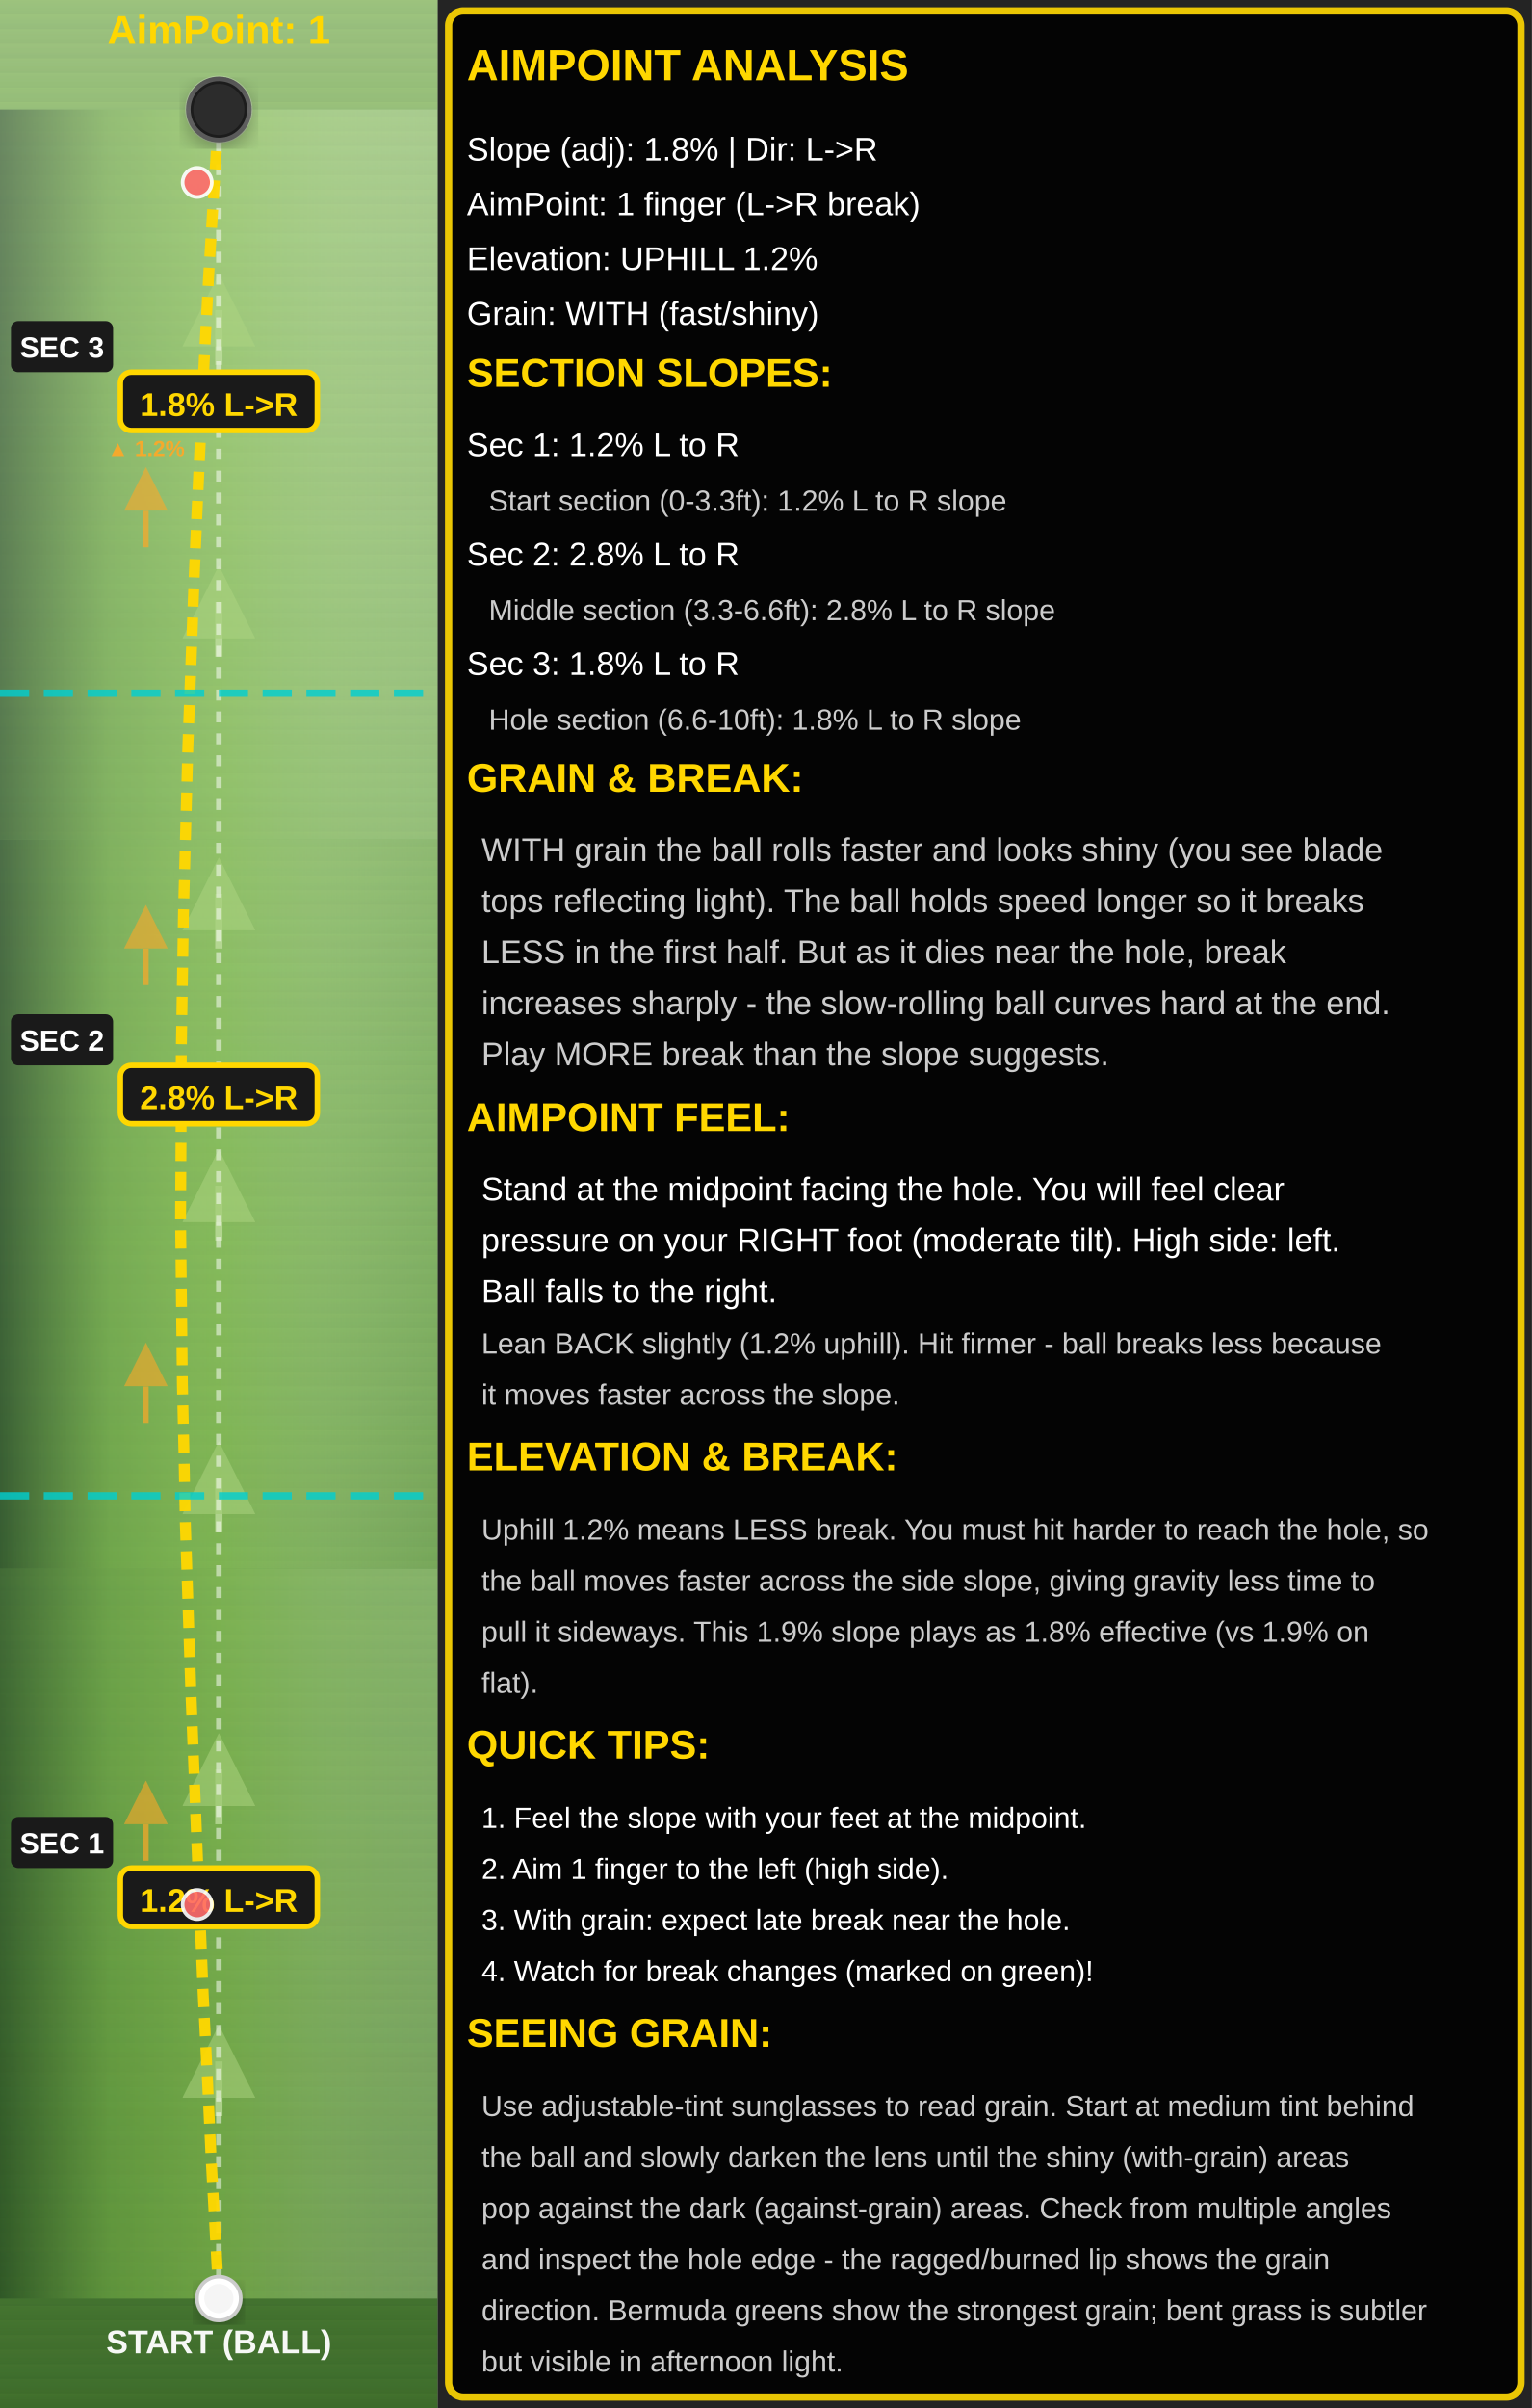
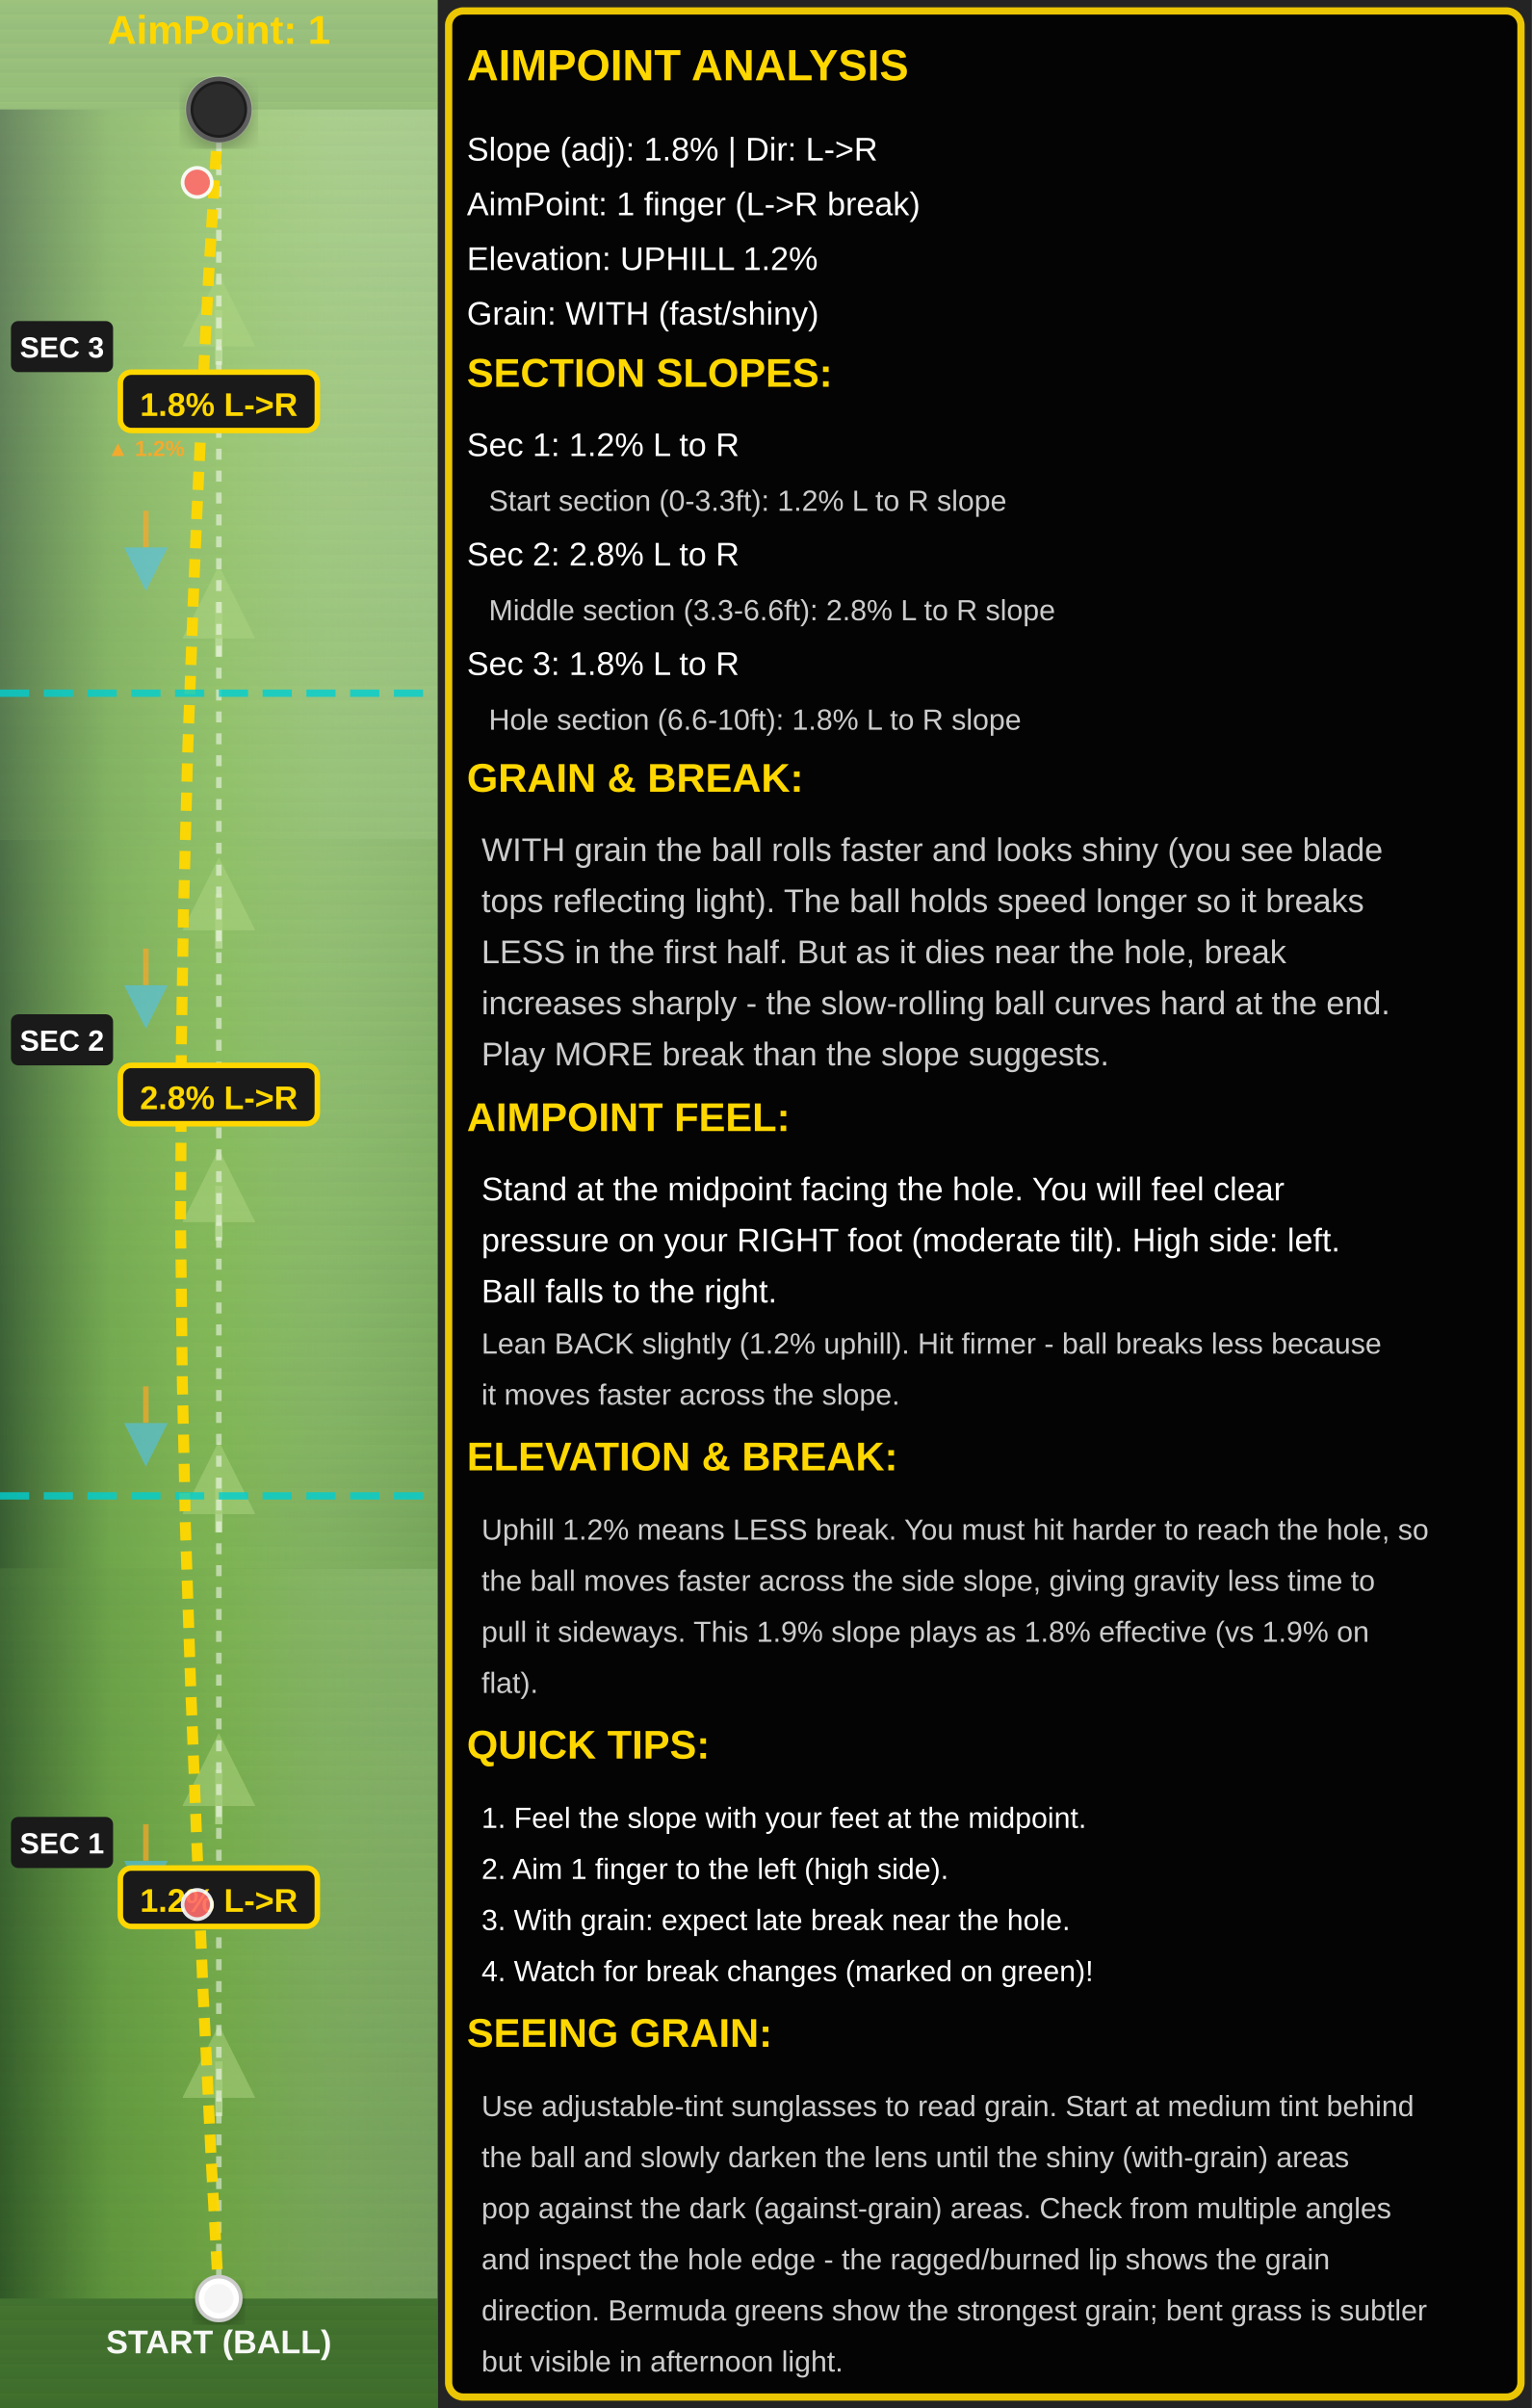
<svg xmlns="http://www.w3.org/2000/svg" width="420" height="660">
  <defs>
    <linearGradient id="baseGreen" x1="0%" y1="0%" x2="0%" y2="100%">
      <stop offset="0%" style="stop-color:#689F38;stop-opacity:1" />
      <stop offset="50%" style="stop-color:#558B2F;stop-opacity:1" />
      <stop offset="100%" style="stop-color:#4A7C27;stop-opacity:1" />
    </linearGradient>
    <linearGradient id="grainGradient" x1="0%" y1="0%" x2="0%" y2="100%">
      <stop offset="0%" style="stop-color:#E8F5E9;stop-opacity:0.6" />
      <stop offset="30%" style="stop-color:#C8E6C9;stop-opacity:0.5" />
      <stop offset="60%" style="stop-color:#A5D6A7;stop-opacity:0.35" />
      <stop offset="100%" style="stop-color:#81C784;stop-opacity:0.2" />
    </linearGradient>
    <linearGradient id="elevationGradient" x1="0%" y1="0%" x2="0%" y2="100%">
      <stop offset="0%" style="stop-color:#AED581;stop-opacity:0.21" />
      <stop offset="50%" style="stop-color:#689F38;stop-opacity:0.45" />
      <stop offset="100%" style="stop-color:#1B3D14;stop-opacity:0.70" />
    </linearGradient>
    <linearGradient id="breakGradientSec1" x1="0%" y1="0%" x2="100%" y2="0%">
      <stop offset="0%" style="stop-color:#1B3D14;stop-opacity:0.748" />
      <stop offset="25%" style="stop-color:#689F38;stop-opacity:0.658" />
      <stop offset="50%" style="stop-color:#8BC34A;stop-opacity:0.569" />
      <stop offset="75%" style="stop-color:#AED581;stop-opacity:0.479" />
      <stop offset="100%" style="stop-color:#C5E1A5;stop-opacity:0.389" />
    </linearGradient>
    <linearGradient id="breakGradientSec2" x1="0%" y1="0%" x2="100%" y2="0%">
      <stop offset="0%" style="stop-color:#1B3D14;stop-opacity:0.972" />
      <stop offset="25%" style="stop-color:#689F38;stop-opacity:0.784" />
      <stop offset="50%" style="stop-color:#8BC34A;stop-opacity:0.597" />
      <stop offset="75%" style="stop-color:#AED581;stop-opacity:0.409" />
      <stop offset="100%" style="stop-color:#C5E1A5;stop-opacity:0.221" />
    </linearGradient>
    <linearGradient id="breakGradientSec3" x1="0%" y1="0%" x2="100%" y2="0%">
      <stop offset="0%" style="stop-color:#1B3D14;stop-opacity:0.832" />
      <stop offset="25%" style="stop-color:#689F38;stop-opacity:0.706" />
      <stop offset="50%" style="stop-color:#8BC34A;stop-opacity:0.579" />
      <stop offset="75%" style="stop-color:#AED581;stop-opacity:0.452" />
      <stop offset="100%" style="stop-color:#C5E1A5;stop-opacity:0.326" />
    </linearGradient>
    <linearGradient id="holeGrainGradient" x1="50%" y1="0%" x2="50%" y2="100%">
      <stop offset="0%" style="stop-color:#FFFFFF;stop-opacity:0.3" />
      <stop offset="50%" style="stop-color:#CCCCCC;stop-opacity:0.5" />
      <stop offset="100%" style="stop-color:#999999;stop-opacity:0.6" />
    </linearGradient>
    <filter id="shadow">
      <feDropShadow dx="0" dy="2" stdDeviation="3" flood-opacity="0.3" />
    </filter>
    <marker id="arrowhead-grain" markerWidth="10" markerHeight="10" refX="5" refY="5" orient="auto">
      <polygon points="0,0 10,5 0,10" fill="#AED581" opacity="0.7" />
    </marker>
    <marker id="arrowhead-elev-up" markerWidth="8" markerHeight="8" refX="4" refY="8" orient="0">
      <polygon points="4,0 8,8 0,8" fill="#FFA726" opacity="0.85" />
    </marker>
    <marker id="arrowhead-elev-down" markerWidth="8" markerHeight="8" refX="4" refY="0" orient="0">
      <polygon points="0,0 8,0 4,8" fill="#4FC3F7" opacity="0.85" />
    </marker>
    <pattern id="grassTexture" x="0" y="0" width="4" height="4" patternUnits="userSpaceOnUse">
      <rect width="4" height="4" fill="url(#baseGreen)" opacity="0.95" />
      <line x1="0" y1="2" x2="4" y2="2" stroke="#5A9B3F" stroke-width="0.5" opacity="0.3" />
    </pattern>
  </defs>
  <rect width="120" height="660" fill="url(#baseGreen)" />
  <rect width="120" height="660" fill="url(#grassTexture)" opacity="0.3" />
  <rect width="120" height="660" fill="url(#elevationGradient)" opacity="0.7" />
  <rect x="0" y="430.0" width="120" height="200.0" fill="url(#breakGradientSec1)" opacity="1.0" />
  <rect x="0" y="230.0" width="120" height="200.0" fill="url(#breakGradientSec2)" opacity="1.0" />
  <rect x="0" y="30" width="120" height="200.0" fill="url(#breakGradientSec3)" opacity="1.0" />
  <rect width="120" height="660" fill="url(#grainGradient)" opacity="0.6" />
  <line x1="60.0" y1="100" x2="60.0" y2="85" stroke="#C5E1A5" stroke-width="2" opacity="0.7" marker-end="url(#arrowhead-grain)" />
  <line x1="60.0" y1="180" x2="60.0" y2="165" stroke="#C5E1A5" stroke-width="2" opacity="0.7" marker-end="url(#arrowhead-grain)" />
  <line x1="60.0" y1="260" x2="60.0" y2="245" stroke="#C5E1A5" stroke-width="2" opacity="0.7" marker-end="url(#arrowhead-grain)" />
  <line x1="60.0" y1="340" x2="60.0" y2="325" stroke="#C5E1A5" stroke-width="2" opacity="0.7" marker-end="url(#arrowhead-grain)" />
  <line x1="60.0" y1="420" x2="60.0" y2="405" stroke="#C5E1A5" stroke-width="2" opacity="0.7" marker-end="url(#arrowhead-grain)" />
  <line x1="60.0" y1="500" x2="60.0" y2="485" stroke="#C5E1A5" stroke-width="2" opacity="0.7" marker-end="url(#arrowhead-grain)" />
  <line x1="60.0" y1="580" x2="60.0" y2="565" stroke="#C5E1A5" stroke-width="2" opacity="0.7" marker-end="url(#arrowhead-grain)" />
-   <line x1="40.0" y1="150" x2="40.0" y2="140" stroke="#FFA726" stroke-width="1.5" opacity="0.68" marker-end="url(#arrowhead-elev-up)" />
-   <line x1="40.0" y1="270" x2="40.0" y2="260" stroke="#FFA726" stroke-width="1.5" opacity="0.68" marker-end="url(#arrowhead-elev-up)" />
-   <line x1="40.0" y1="390" x2="40.0" y2="380" stroke="#FFA726" stroke-width="1.5" opacity="0.68" marker-end="url(#arrowhead-elev-up)" />
-   <line x1="40.0" y1="510" x2="40.0" y2="500" stroke="#FFA726" stroke-width="1.5" opacity="0.68" marker-end="url(#arrowhead-elev-up)" />
+   <line x1="40.0" y1="140" x2="40.0" y2="150" stroke="#FFA726" stroke-width="1.5" opacity="0.68" marker-end="url(#arrowhead-elev-down)" />
+   <line x1="40.0" y1="260" x2="40.0" y2="270" stroke="#FFA726" stroke-width="1.5" opacity="0.68" marker-end="url(#arrowhead-elev-down)" />
+   <line x1="40.0" y1="380" x2="40.0" y2="390" stroke="#FFA726" stroke-width="1.5" opacity="0.68" marker-end="url(#arrowhead-elev-down)" />
+   <line x1="40.0" y1="500" x2="40.0" y2="510" stroke="#FFA726" stroke-width="1.5" opacity="0.68" marker-end="url(#arrowhead-elev-down)" />
  <text x="40.0" y="125" font-family="Arial, sans-serif" font-size="6" fill="#FFA726" text-anchor="middle" font-weight="bold" opacity="0.9">▲ 1.2%</text>
  <line x1="60.0" y1="630" x2="60.0" y2="30.0" stroke="#FFFFFF" stroke-width="1.5" stroke-dasharray="3,3" opacity="0.5" />
  <path d="M 60.0 630.0 C 59.3 617.5, 58.6 604.6, 57.9 592.0 C 57.2 577.0, 56.5 561.5, 55.7 546.5 C 55.2 533.9, 54.6 521.0, 54.1 508.5 C 53.5 493.4, 52.9 477.9, 52.3 462.9 C 51.8 447.9, 51.3 432.4, 50.8 417.3 C 50.6 404.8, 50.3 391.9, 50.0 379.4 C 49.8 364.3, 49.7 348.8, 49.5 333.8 C 49.6 318.8, 49.7 303.3, 49.7 288.2 C 49.9 275.7, 50.1 262.8, 50.3 250.3 C 50.7 235.2, 51.1 219.7, 51.5 204.7 C 52.1 189.6, 52.6 174.2, 53.2 159.1 C 53.7 146.6, 54.3 133.7, 54.9 121.1 C 55.6 106.1, 56.4 90.6, 57.2 75.6 C 58.1 60.5, 59.1 45.0, 60.0 30.0" stroke="#FFD700" stroke-width="3" fill="none" stroke-dasharray="5,3" opacity="0.95" />
  <line x1="0" y1="410.0" x2="120" y2="410.0" stroke="#00CED1" stroke-width="2" opacity="0.8" stroke-dasharray="8,4" />
  <line x1="0" y1="190.0" x2="120" y2="190.0" stroke="#00CED1" stroke-width="2" opacity="0.8" stroke-dasharray="8,4" />
  <rect x="3" y="498.0" width="28" height="14" fill="#1A1A1A" rx="2" />
  <text x="17" y="508.0" font-family="Arial, sans-serif" font-size="8" fill="#FFFFFF" text-anchor="middle" font-weight="bold">SEC 1</text>
  <rect x="33.0" y="512.0" width="54" height="16" fill="#1A1A1A" rx="3" stroke="#FFD700" stroke-width="1.5" />
  <text x="60.0" y="524.0" font-family="Arial, sans-serif" font-size="9" fill="#FFD700" text-anchor="middle" font-weight="bold">1.2% L-&gt;R</text>
  <rect x="3" y="278.0" width="28" height="14" fill="#1A1A1A" rx="2" />
  <text x="17" y="288.0" font-family="Arial, sans-serif" font-size="8" fill="#FFFFFF" text-anchor="middle" font-weight="bold">SEC 2</text>
  <rect x="33.0" y="292.0" width="54" height="16" fill="#1A1A1A" rx="3" stroke="#FFD700" stroke-width="1.5" />
  <text x="60.0" y="304.0" font-family="Arial, sans-serif" font-size="9" fill="#FFD700" text-anchor="middle" font-weight="bold">2.8% L-&gt;R</text>
  <rect x="3" y="88.0" width="28" height="14" fill="#1A1A1A" rx="2" />
  <text x="17" y="98.0" font-family="Arial, sans-serif" font-size="8" fill="#FFFFFF" text-anchor="middle" font-weight="bold">SEC 3</text>
  <rect x="33.0" y="102.0" width="54" height="16" fill="#1A1A1A" rx="3" stroke="#FFD700" stroke-width="1.5" />
  <text x="60.0" y="114.0" font-family="Arial, sans-serif" font-size="9" fill="#FFD700" text-anchor="middle" font-weight="bold">1.8% L-&gt;R</text>
  <circle cx="54.063" cy="522" r="4" fill="#FF6B6B" opacity="0.9" stroke="#FFFFFF" stroke-width="1" />
  <circle cx="54.063" cy="50" r="4" fill="#FF6B6B" opacity="0.9" stroke="#FFFFFF" stroke-width="1" />
  <text x="60.0" y="12" font-family="Arial, sans-serif" font-size="11" fill="#FFD700" text-anchor="middle" font-weight="bold">AimPoint: 1</text>
  <circle cx="60.0" cy="30.0" r="9" fill="#1A1A1A" filter="url(#shadow)" />
  <circle cx="60.0" cy="30.0" r="7" fill="#2C2C2C" />
  <circle cx="60.0" cy="30.0" r="8.5" fill="none" stroke="url(#holeGrainGradient)" stroke-width="1.5" opacity="0.8" />
  <circle cx="60.0" cy="630" r="6" fill="#FFFFFF" stroke="#CCCCCC" stroke-width="1" filter="url(#shadow)" />
  <circle cx="60.0" cy="630" r="4" fill="#F5F5F5" />
  <text x="60.0" y="645" font-family="Arial, sans-serif" font-size="9" fill="#FFFFFF" text-anchor="middle" font-weight="bold" opacity="0.95">START (BALL)</text>
  <rect x="120" y="0" width="300" height="660" fill="#1A1A1A" opacity="0.95" />
  <rect x="123" y="3" width="294" height="654" fill="#000000" opacity="0.9" rx="4" stroke="#FFD700" stroke-width="2" />
  <text x="128" y="22" font-family="Arial, sans-serif" font-size="12" fill="#FFD700" font-weight="bold">AIMPOINT ANALYSIS</text>
  <text x="128" y="44" font-family="Arial, sans-serif" font-size="9" fill="#FFFFFF">Slope (adj): 1.8%  |  Dir: L-&gt;R</text>
  <text x="128" y="59" font-family="Arial, sans-serif" font-size="9" fill="#FFFFFF">AimPoint: 1 finger (L-&gt;R break)</text>
  <text x="128" y="74" font-family="Arial, sans-serif" font-size="9" fill="#FFFFFF">Elevation: UPHILL 1.2%</text>
  <text x="128" y="89" font-family="Arial, sans-serif" font-size="9" fill="#FFFFFF">Grain: WITH (fast/shiny)</text>
  <text x="128" y="106" font-family="Arial, sans-serif" font-size="11" fill="#FFD700" font-weight="bold">SECTION SLOPES:</text>
  <text x="128" y="125" font-family="Arial, sans-serif" font-size="9" fill="#FFFFFF">Sec 1: 1.2% L to R</text>
  <text x="134" y="140" font-family="Arial, sans-serif" font-size="8" fill="#CCCCCC">Start section (0-3.3ft): 1.2% L to R slope</text>
  <text x="128" y="155" font-family="Arial, sans-serif" font-size="9" fill="#FFFFFF">Sec 2: 2.8% L to R</text>
  <text x="134" y="170" font-family="Arial, sans-serif" font-size="8" fill="#CCCCCC">Middle section (3.3-6.6ft): 2.8% L to R slope</text>
  <text x="128" y="185" font-family="Arial, sans-serif" font-size="9" fill="#FFFFFF">Sec 3: 1.8% L to R</text>
  <text x="134" y="200" font-family="Arial, sans-serif" font-size="8" fill="#CCCCCC">Hole section (6.6-10ft): 1.8% L to R slope</text>
  <text x="128" y="217" font-family="Arial, sans-serif" font-size="11" fill="#FFD700" font-weight="bold">GRAIN &amp; BREAK:</text>
  <text x="132" y="236" font-family="Arial, sans-serif" font-size="9" fill="#CCCCCC">WITH grain the ball rolls faster and looks shiny (you see blade</text>
  <text x="132" y="250" font-family="Arial, sans-serif" font-size="9" fill="#CCCCCC">tops reflecting light). The ball holds speed longer so it breaks</text>
  <text x="132" y="264" font-family="Arial, sans-serif" font-size="9" fill="#CCCCCC">LESS in the first half. But as it dies near the hole, break</text>
  <text x="132" y="278" font-family="Arial, sans-serif" font-size="9" fill="#CCCCCC">increases sharply - the slow-rolling ball curves hard at the end.</text>
  <text x="132" y="292" font-family="Arial, sans-serif" font-size="9" fill="#CCCCCC">Play MORE break than the slope suggests.</text>
  <text x="128" y="310" font-family="Arial, sans-serif" font-size="11" fill="#FFD700" font-weight="bold">AIMPOINT FEEL:</text>
  <text x="132" y="329" font-family="Arial, sans-serif" font-size="9" fill="#FFFFFF">Stand at the midpoint facing the hole. You will feel clear</text>
  <text x="132" y="343" font-family="Arial, sans-serif" font-size="9" fill="#FFFFFF">pressure on your RIGHT foot (moderate tilt). High side: left.</text>
  <text x="132" y="357" font-family="Arial, sans-serif" font-size="9" fill="#FFFFFF">Ball falls to the right.</text>
  <text x="132" y="371" font-family="Arial, sans-serif" font-size="8" fill="#CCCCCC">Lean BACK slightly (1.2% uphill). Hit firmer - ball breaks less because</text>
  <text x="132" y="385" font-family="Arial, sans-serif" font-size="8" fill="#CCCCCC">it moves faster across the slope.</text>
  <text x="128" y="403" font-family="Arial, sans-serif" font-size="11" fill="#FFD700" font-weight="bold">ELEVATION &amp; BREAK:</text>
  <text x="132" y="422" font-family="Arial, sans-serif" font-size="8" fill="#CCCCCC">Uphill 1.2% means LESS break. You must hit harder to reach the hole, so</text>
  <text x="132" y="436" font-family="Arial, sans-serif" font-size="8" fill="#CCCCCC">the ball moves faster across the side slope, giving gravity less time to</text>
  <text x="132" y="450" font-family="Arial, sans-serif" font-size="8" fill="#CCCCCC">pull it sideways. This 1.9% slope plays as 1.8% effective (vs 1.9% on</text>
  <text x="132" y="464" font-family="Arial, sans-serif" font-size="8" fill="#CCCCCC">flat).</text>
  <text x="128" y="482" font-family="Arial, sans-serif" font-size="11" fill="#FFD700" font-weight="bold">QUICK TIPS:</text>
  <text x="132" y="501" font-family="Arial, sans-serif" font-size="8" fill="#FFFFFF">1. Feel the slope with your feet at the midpoint.</text>
  <text x="132" y="515" font-family="Arial, sans-serif" font-size="8" fill="#FFFFFF">2. Aim 1 finger to the left (high side).</text>
  <text x="132" y="529" font-family="Arial, sans-serif" font-size="8" fill="#FFFFFF">3. With grain: expect late break near the hole.</text>
  <text x="132" y="543" font-family="Arial, sans-serif" font-size="8" fill="#FFFFFF">4. Watch for break changes (marked on green)!</text>
  <text x="128" y="561" font-family="Arial, sans-serif" font-size="11" fill="#FFD700" font-weight="bold">SEEING GRAIN:</text>
  <text x="132" y="580" font-family="Arial, sans-serif" font-size="8" fill="#CCCCCC">Use adjustable-tint sunglasses to read grain. Start at medium tint behind</text>
  <text x="132" y="594" font-family="Arial, sans-serif" font-size="8" fill="#CCCCCC">the ball and slowly darken the lens until the shiny (with-grain) areas</text>
  <text x="132" y="608" font-family="Arial, sans-serif" font-size="8" fill="#CCCCCC">pop against the dark (against-grain) areas. Check from multiple angles</text>
  <text x="132" y="622" font-family="Arial, sans-serif" font-size="8" fill="#CCCCCC">and inspect the hole edge - the ragged/burned lip shows the grain</text>
  <text x="132" y="636" font-family="Arial, sans-serif" font-size="8" fill="#CCCCCC">direction. Bermuda greens show the strongest grain; bent grass is subtler</text>
  <text x="132" y="650" font-family="Arial, sans-serif" font-size="8" fill="#CCCCCC">but visible in afternoon light.</text>
</svg>
